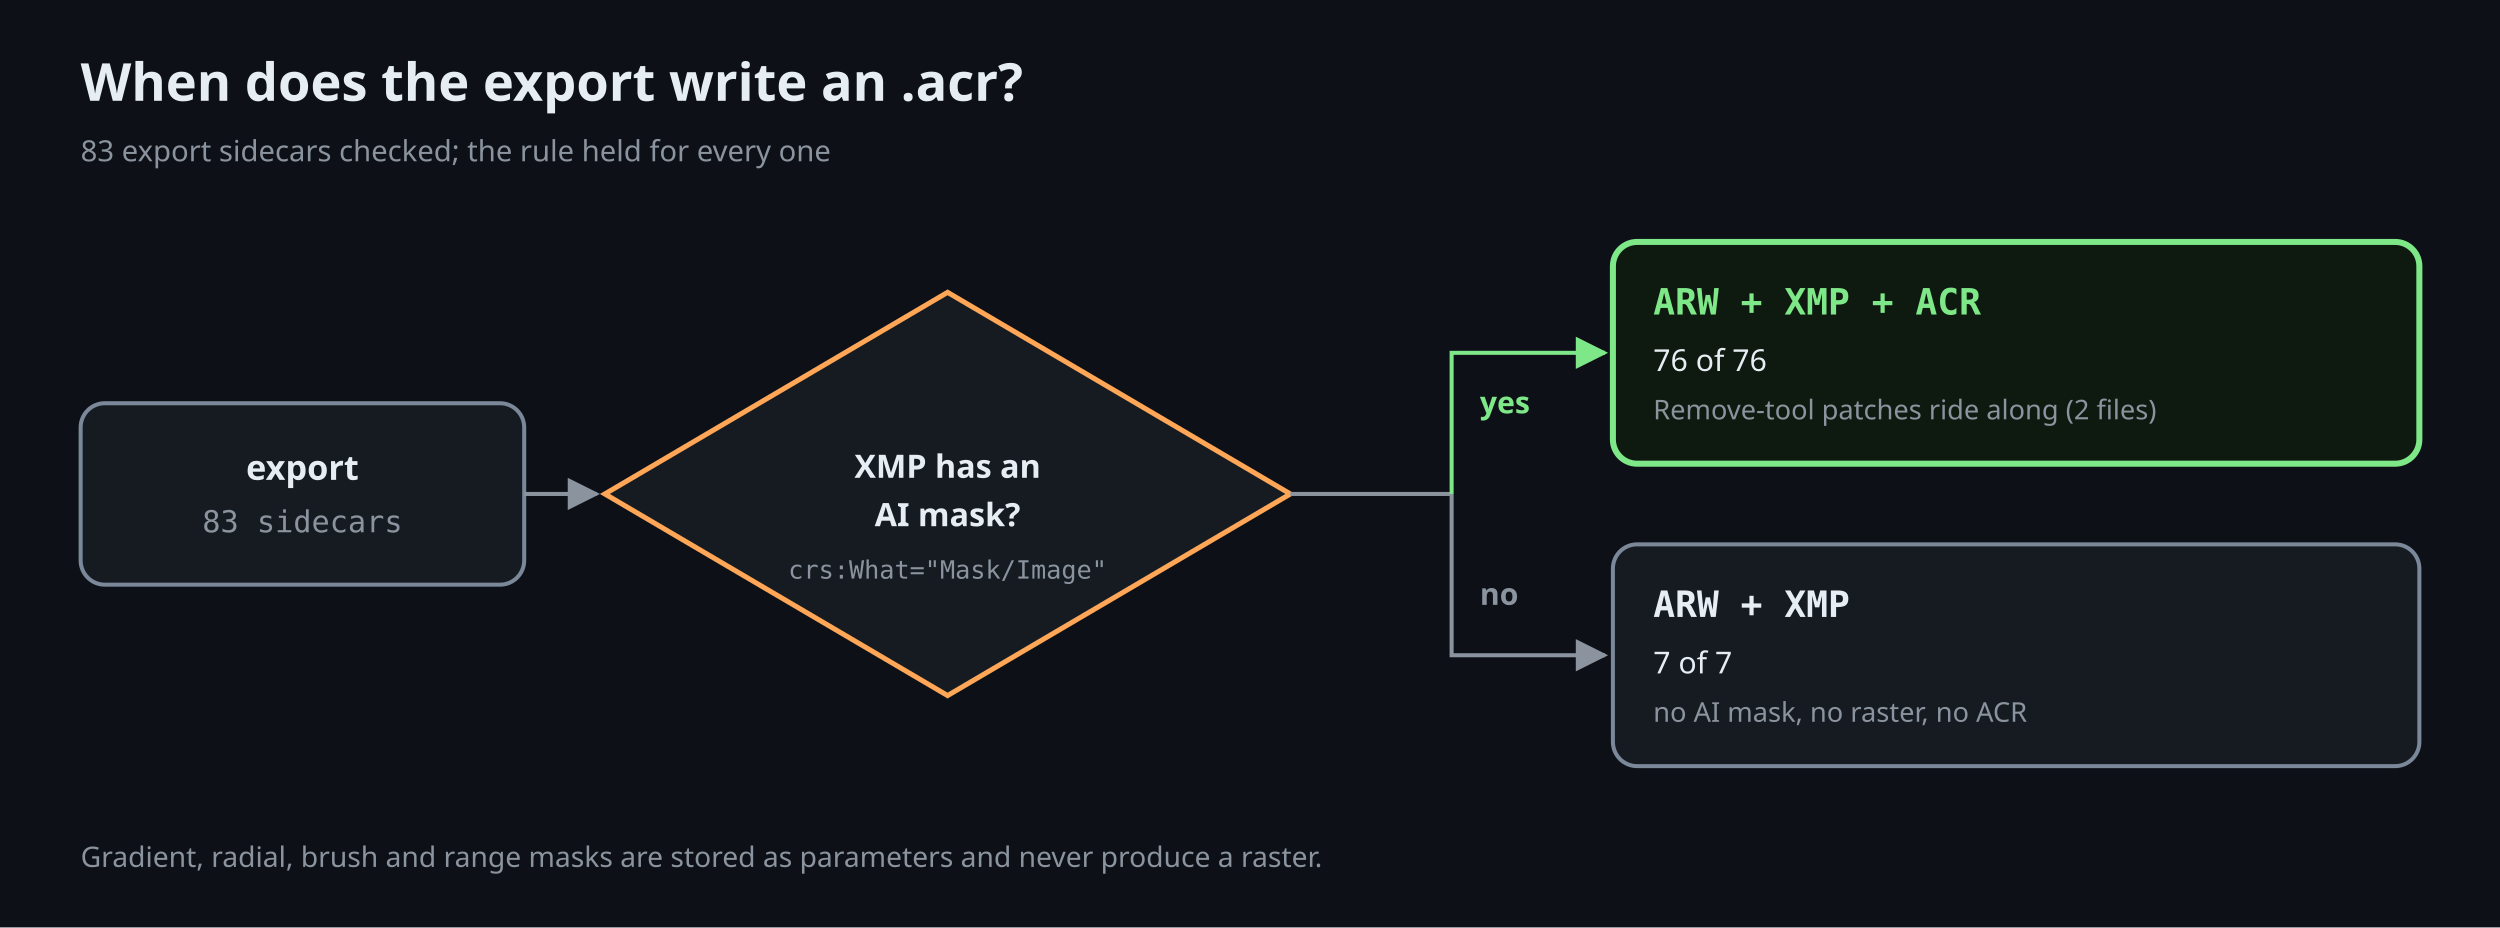
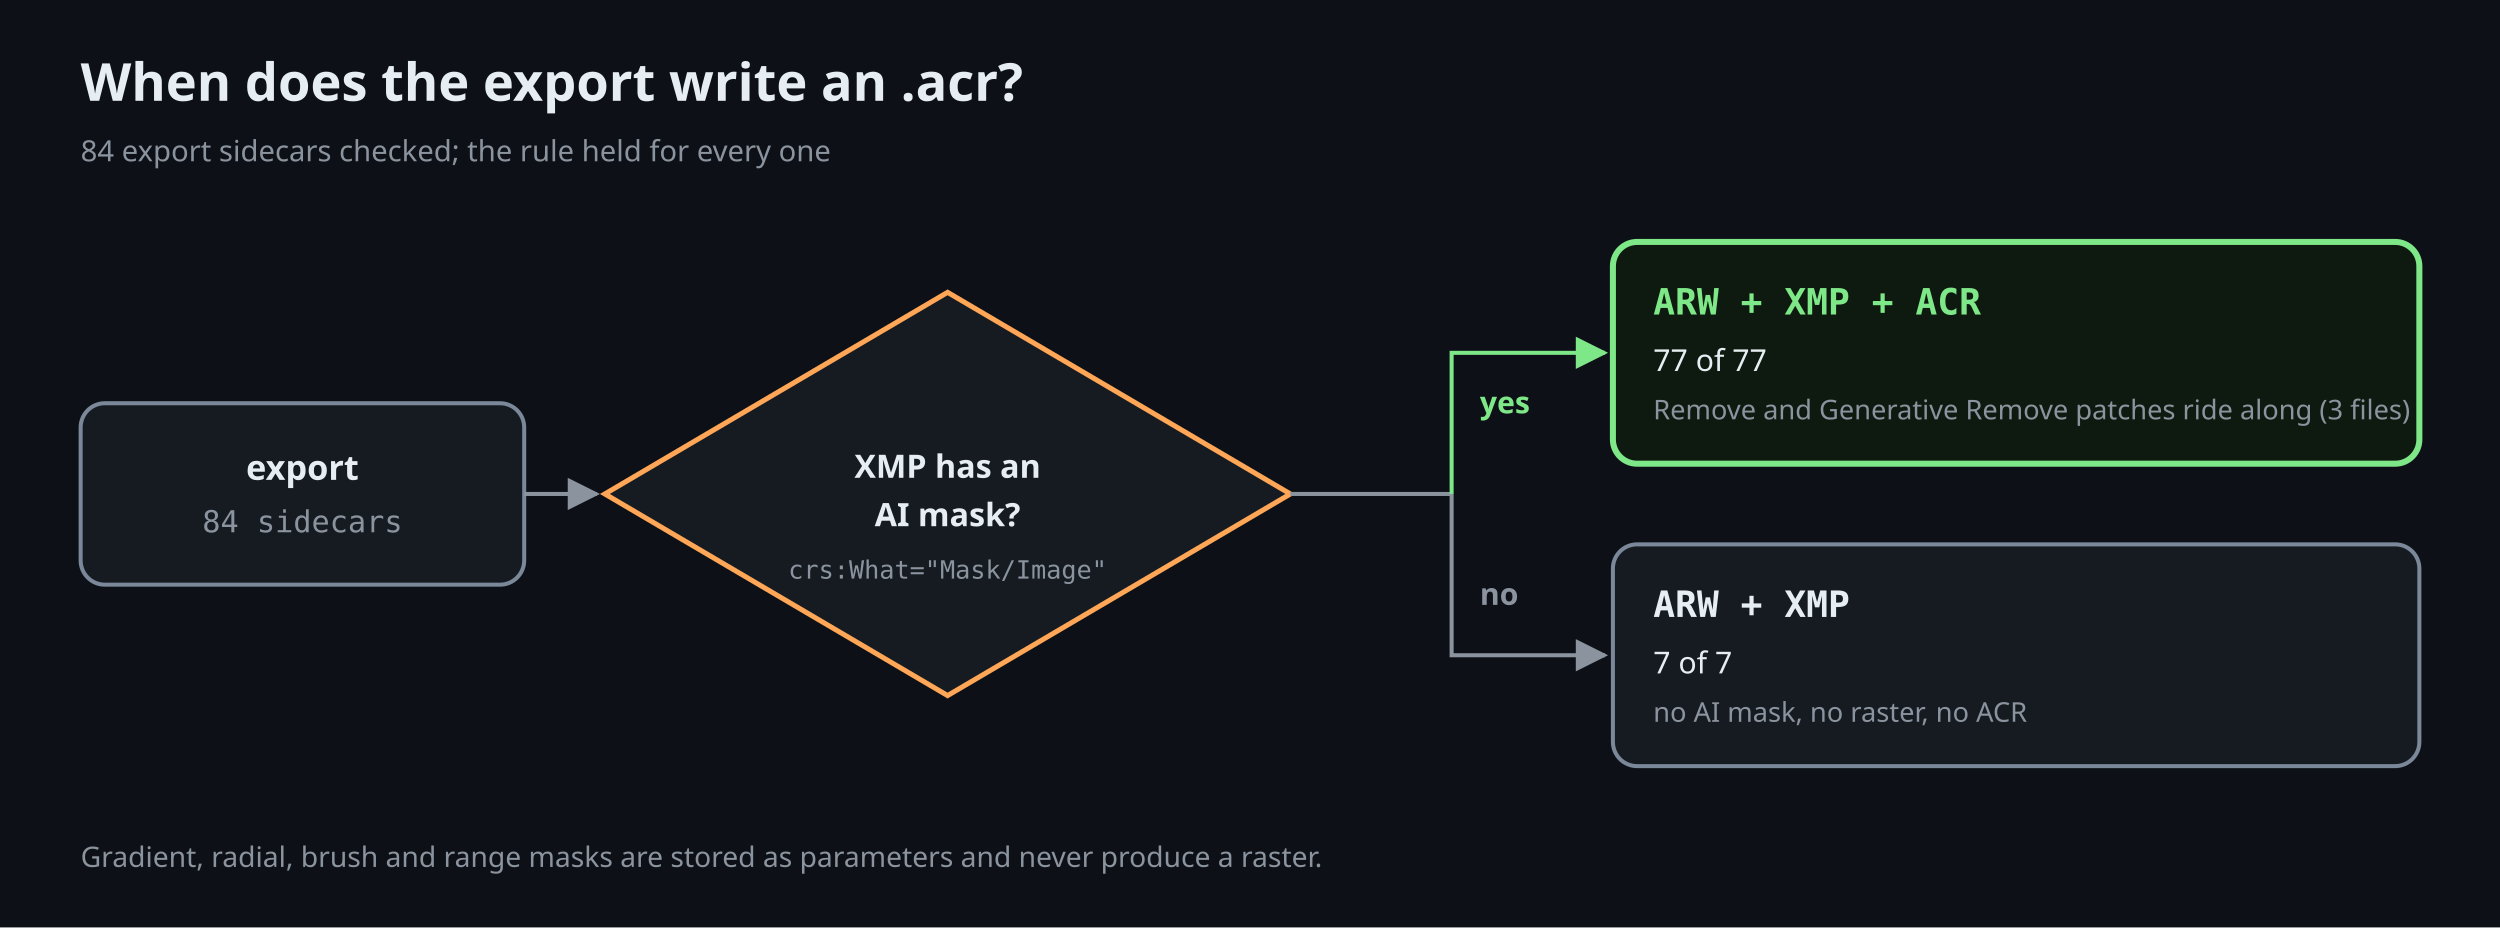
<svg xmlns="http://www.w3.org/2000/svg" width="1240" height="460" viewBox="0 0 1240 460" font-family="'Segoe UI', sans-serif">
  <rect width="1240" height="460" fill="#0d1117" />
  <defs>
    <marker id="at" viewBox="0 0 10 10" refX="9" refY="5" markerWidth="8" markerHeight="8" orient="auto-start-reverse">
      <path d="M 0 0 L 10 5 L 0 10 z" fill="#e6edf3" />
    </marker>
    <marker id="ao" viewBox="0 0 10 10" refX="9" refY="5" markerWidth="8" markerHeight="8" orient="auto-start-reverse">
      <path d="M 0 0 L 10 5 L 0 10 z" fill="#ffa657" />
    </marker>
    <marker id="ag" viewBox="0 0 10 10" refX="9" refY="5" markerWidth="8" markerHeight="8" orient="auto-start-reverse">
      <path d="M 0 0 L 10 5 L 0 10 z" fill="#7ee787" />
    </marker>
    <marker id="ap" viewBox="0 0 10 10" refX="9" refY="5" markerWidth="8" markerHeight="8" orient="auto-start-reverse">
      <path d="M 0 0 L 10 5 L 0 10 z" fill="#d2a8ff" />
    </marker>
    <marker id="ad" viewBox="0 0 10 10" refX="9" refY="5" markerWidth="8" markerHeight="8" orient="auto-start-reverse">
      <path d="M 0 0 L 10 5 L 0 10 z" fill="#8b949e" />
    </marker>
    <marker id="ab" viewBox="0 0 10 10" refX="9" refY="5" markerWidth="8" markerHeight="8" orient="auto-start-reverse">
      <path d="M 0 0 L 10 5 L 0 10 z" fill="#58a6ff" />
    </marker>
  </defs>
  <text x="40" y="50" font-size="26" fill="#e6edf3" font-family="'Segoe UI', sans-serif" font-weight="bold" text-anchor="start">When does the export write an .acr?</text>
-   <text x="40" y="80" font-size="14.5" fill="#8b949e" font-family="'Segoe UI', sans-serif" font-weight="normal" text-anchor="start">83 export sidecars checked; the rule held for every one</text>
+   <text x="40" y="80" font-size="14.5" fill="#8b949e" font-family="'Segoe UI', sans-serif" font-weight="normal" text-anchor="start">84 export sidecars checked; the rule held for every one</text>
  <rect x="40" y="200" width="220" height="90" rx="12" fill="#161b22" stroke="#7A8899" stroke-width="2" />
  <text x="150" y="238" font-size="17" fill="#e6edf3" font-family="'Segoe UI', sans-serif" font-weight="bold" text-anchor="middle">export</text>
-   <text x="150" y="264" font-size="15" fill="#8b949e" font-family="Consolas, 'Cascadia Mono', monospace" font-weight="normal" text-anchor="middle">83 sidecars</text>
+   <text x="150" y="264" font-size="15" fill="#8b949e" font-family="Consolas, 'Cascadia Mono', monospace" font-weight="normal" text-anchor="middle">84 sidecars</text>
  <polygon points="470,145 640,245 470,345 300,245" fill="#161b22" stroke="#ffa657" stroke-width="2.5" />
  <text x="470" y="237" font-size="16" fill="#e6edf3" font-family="'Segoe UI', sans-serif" font-weight="bold" text-anchor="middle">XMP has an</text>
  <text x="470" y="261" font-size="16" fill="#e6edf3" font-family="'Segoe UI', sans-serif" font-weight="bold" text-anchor="middle">AI mask?</text>
  <text x="470" y="287" font-size="12.5" fill="#8b949e" font-family="Consolas, 'Cascadia Mono', monospace" font-weight="normal" text-anchor="middle">crs:What="Mask/Image"</text>
  <line x1="260" y1="245" x2="296" y2="245" stroke="#8b949e" stroke-width="2" marker-end="url(#ad)" />
  <rect x="800" y="120" width="400" height="110" rx="12" fill="#0e1a10" stroke="#7ee787" stroke-width="3" />
  <text x="820" y="156" font-size="18" fill="#7ee787" font-family="Consolas, 'Cascadia Mono', monospace" font-weight="bold" text-anchor="start">ARW + XMP + ACR</text>
-   <text x="820" y="184" font-size="15" fill="#e6edf3" font-family="'Segoe UI', sans-serif" font-weight="normal" text-anchor="start">76 of 76</text>
-   <text x="820" y="208" font-size="13.5" fill="#8b949e" font-family="'Segoe UI', sans-serif" font-weight="normal" text-anchor="start">Remove-tool patches ride along (2 files)</text>
+   <text x="820" y="184" font-size="15" fill="#e6edf3" font-family="'Segoe UI', sans-serif" font-weight="normal" text-anchor="start">77 of 77</text>
+   <text x="820" y="208" font-size="13.5" fill="#8b949e" font-family="'Segoe UI', sans-serif" font-weight="normal" text-anchor="start">Remove and Generative Remove patches ride along (3 files)</text>
  <rect x="800" y="270" width="400" height="110" rx="12" fill="#161b22" stroke="#7A8899" stroke-width="2" />
  <text x="820" y="306" font-size="18" fill="#e6edf3" font-family="Consolas, 'Cascadia Mono', monospace" font-weight="bold" text-anchor="start">ARW + XMP</text>
  <text x="820" y="334" font-size="15" fill="#e6edf3" font-family="'Segoe UI', sans-serif" font-weight="normal" text-anchor="start">7 of 7</text>
  <text x="820" y="358" font-size="13.5" fill="#8b949e" font-family="'Segoe UI', sans-serif" font-weight="normal" text-anchor="start">no AI mask, no raster, no ACR</text>
  <line x1="640" y1="245" x2="720" y2="245" stroke="#8b949e" stroke-width="2" />
  <path d="M 720 245 L 720 175 L 796 175" fill="none" stroke="#7ee787" stroke-width="2" marker-end="url(#ag)" />
  <text x="734" y="205" font-size="15" fill="#7ee787" font-family="'Segoe UI', sans-serif" font-weight="bold" text-anchor="start">yes</text>
  <path d="M 720 245 L 720 325 L 796 325" fill="none" stroke="#8b949e" stroke-width="2" marker-end="url(#ad)" />
  <text x="734" y="300" font-size="15" fill="#8b949e" font-family="'Segoe UI', sans-serif" font-weight="bold" text-anchor="start">no</text>
  <text x="40" y="430" font-size="14" fill="#8b949e" font-family="'Segoe UI', sans-serif" font-weight="normal" text-anchor="start">Gradient, radial, brush and range masks are stored as parameters and never produce a raster.</text>
</svg>
